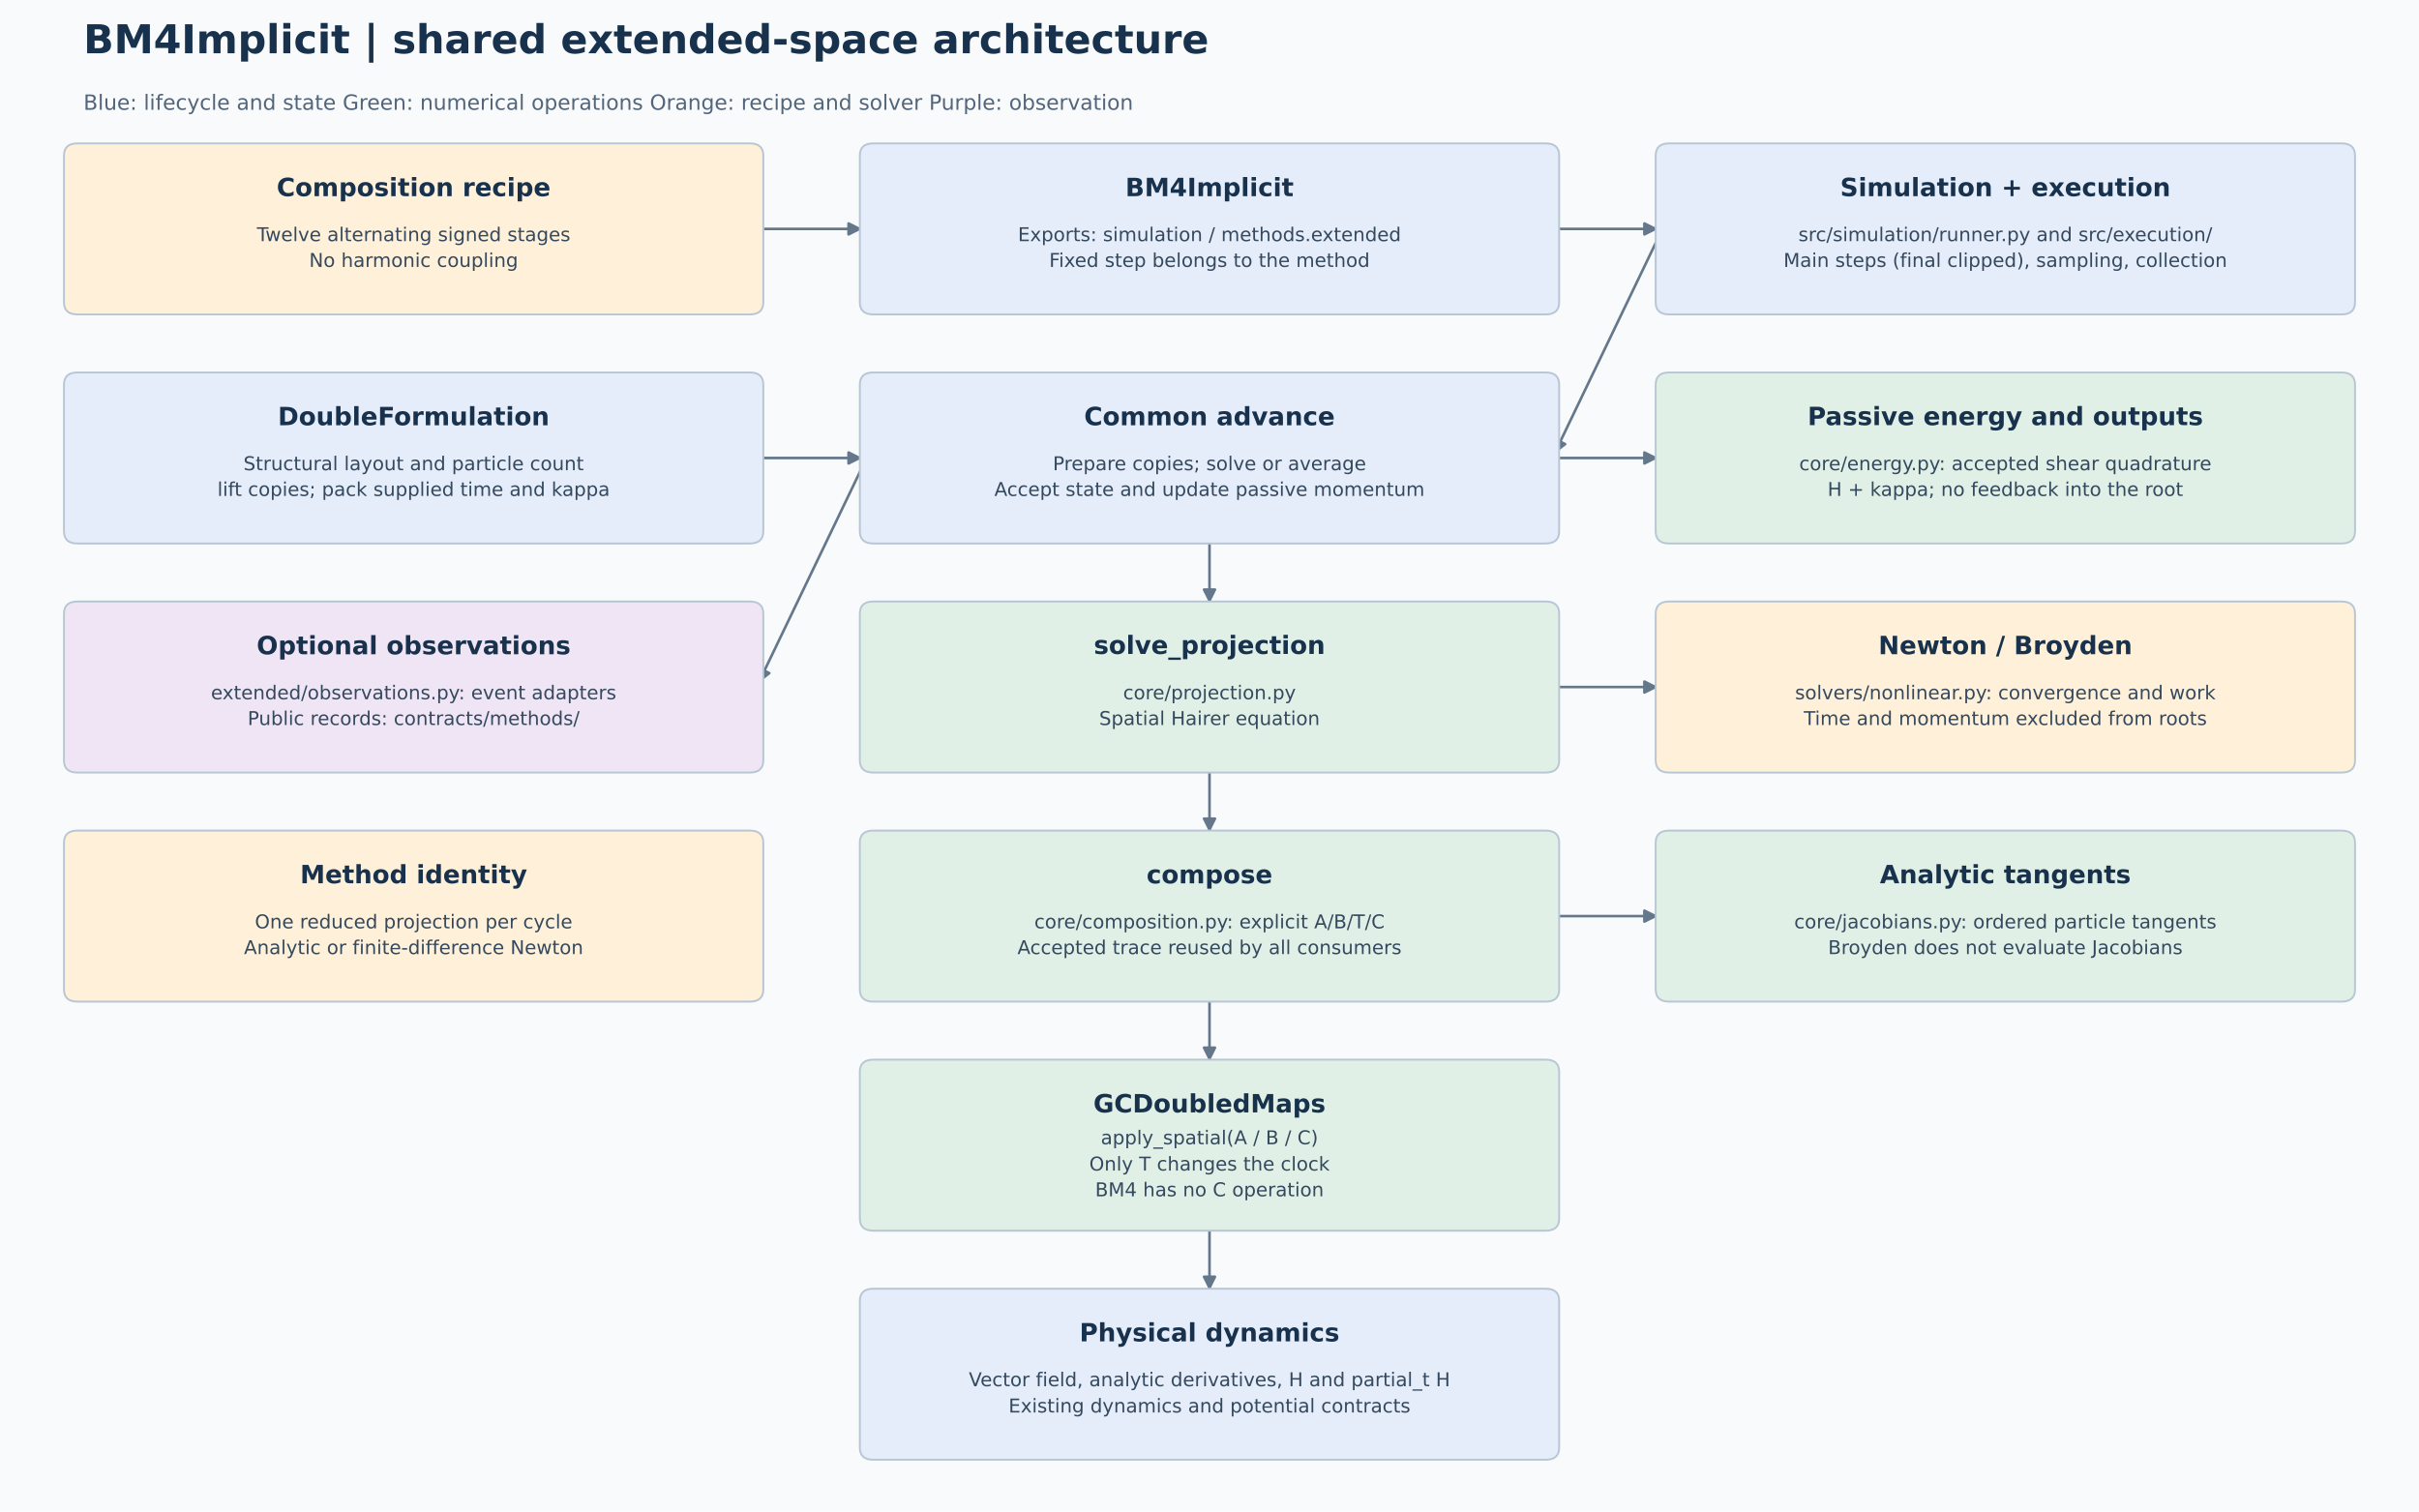
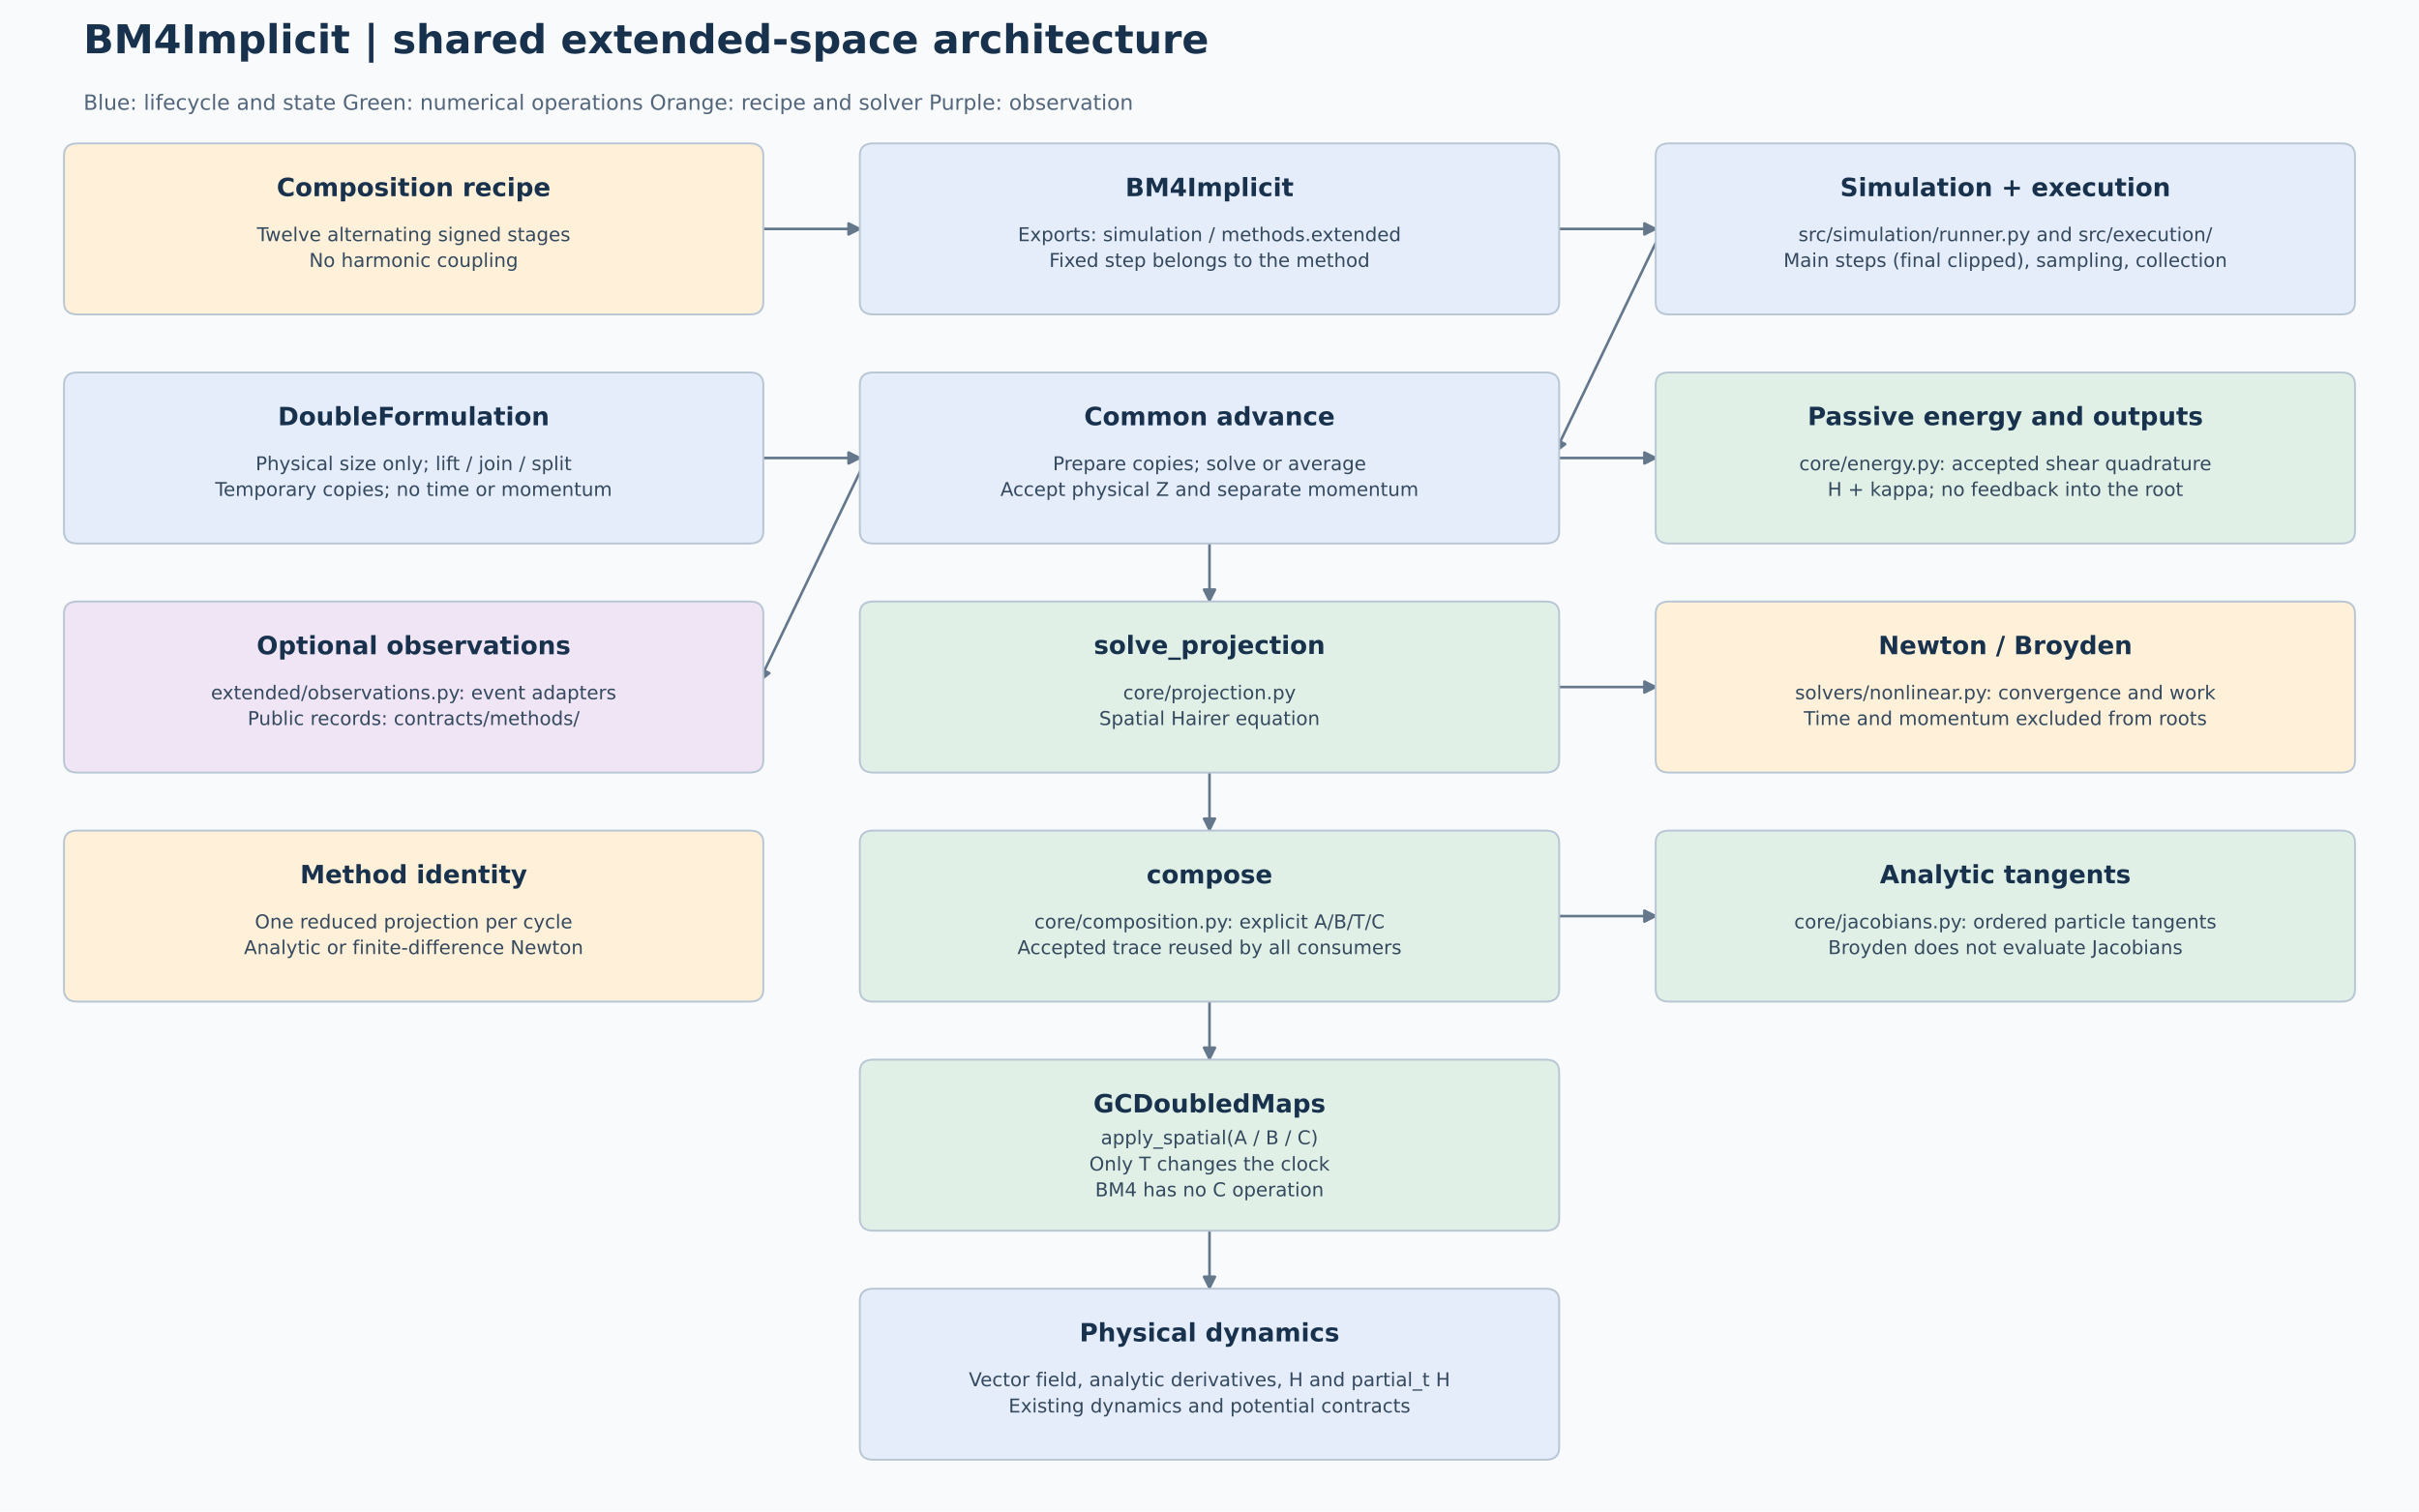
<svg xmlns="http://www.w3.org/2000/svg" width="1152pt" height="720pt" viewBox="0 0 1152 720" version="1.1">
  <defs>
    <style type="text/css">*{stroke-linejoin: round; stroke-linecap: butt}</style>
  </defs>
  <g id="figure_1">
    <g id="patch_1">
      <path d="M 0 720 L 1152 720 L 1152 0 L 0 0 z " style="fill: #f8fafc" />
    </g>
    <g id="axes_1">
      <g id="patch_2">
        <path d="M 362.288 109.039 Q 386.497 109.039 409.309 109.039 " clip-path="url(#pb098db616b)" style="fill: none; stroke: #64778b; stroke-width: 1.25; stroke-linecap: round" />
        <path d="M 404.109 106.439 L 409.309 109.039 L 404.109 111.639 z " clip-path="url(#pb098db616b)" style="fill: #64778b; stroke: #64778b; stroke-width: 1.25; stroke-linecap: round" />
      </g>
      <g id="patch_3">
        <path d="M 741.296 109.039 Q 765.505 109.039 788.317 109.039 " clip-path="url(#pb098db616b)" style="fill: none; stroke: #64778b; stroke-width: 1.25; stroke-linecap: round" />
        <path d="M 783.117 106.439 L 788.317 109.039 L 783.117 111.639 z " clip-path="url(#pb098db616b)" style="fill: #64778b; stroke: #64778b; stroke-width: 1.25; stroke-linecap: round" />
      </g>
      <g id="patch_4">
        <path d="M 790.847 110.841 Q 765.505 163.594 740.768 215.088 " clip-path="url(#pb098db616b)" style="fill: none; stroke: #64778b; stroke-width: 1.25; stroke-linecap: round" />
        <path d="M 745.363 211.527 L 740.768 215.088 L 740.676 209.275 z " clip-path="url(#pb098db616b)" style="fill: #64778b; stroke: #64778b; stroke-width: 1.25; stroke-linecap: round" />
      </g>
      <g id="patch_5">
        <path d="M 362.288 218.153 Q 386.497 218.153 409.309 218.153 " clip-path="url(#pb098db616b)" style="fill: none; stroke: #64778b; stroke-width: 1.25; stroke-linecap: round" />
        <path d="M 404.109 215.553 L 409.309 218.153 L 404.109 220.753 z " clip-path="url(#pb098db616b)" style="fill: #64778b; stroke: #64778b; stroke-width: 1.25; stroke-linecap: round" />
      </g>
      <g id="patch_6">
        <path d="M 576 257.976 Q 576 272.707 576 286.041 " clip-path="url(#pb098db616b)" style="fill: none; stroke: #64778b; stroke-width: 1.25; stroke-linecap: round" />
        <path d="M 578.6 280.841 L 576 286.041 L 573.4 280.841 z " clip-path="url(#pb098db616b)" style="fill: #64778b; stroke: #64778b; stroke-width: 1.25; stroke-linecap: round" />
      </g>
      <g id="patch_7">
        <path d="M 741.296 218.153 Q 765.505 218.153 788.317 218.153 " clip-path="url(#pb098db616b)" style="fill: none; stroke: #64778b; stroke-width: 1.25; stroke-linecap: round" />
        <path d="M 783.117 215.553 L 788.317 218.153 L 783.117 220.753 z " clip-path="url(#pb098db616b)" style="fill: #64778b; stroke: #64778b; stroke-width: 1.25; stroke-linecap: round" />
      </g>
      <g id="patch_8">
        <path d="M 411.839 219.954 Q 386.497 272.708 361.76 324.202 " clip-path="url(#pb098db616b)" style="fill: none; stroke: #64778b; stroke-width: 1.25; stroke-linecap: round" />
        <path d="M 366.355 320.64 L 361.76 324.202 L 361.668 318.389 z " clip-path="url(#pb098db616b)" style="fill: #64778b; stroke: #64778b; stroke-width: 1.25; stroke-linecap: round" />
      </g>
      <g id="patch_9">
        <path d="M 576 367.089 Q 576 381.821 576 395.155 " clip-path="url(#pb098db616b)" style="fill: none; stroke: #64778b; stroke-width: 1.25; stroke-linecap: round" />
        <path d="M 578.6 389.955 L 576 395.155 L 573.4 389.955 z " clip-path="url(#pb098db616b)" style="fill: #64778b; stroke: #64778b; stroke-width: 1.25; stroke-linecap: round" />
      </g>
      <g id="patch_10">
        <path d="M 741.296 327.266 Q 765.505 327.266 788.317 327.266 " clip-path="url(#pb098db616b)" style="fill: none; stroke: #64778b; stroke-width: 1.25; stroke-linecap: round" />
        <path d="M 783.117 324.666 L 788.317 327.266 L 783.117 329.866 z " clip-path="url(#pb098db616b)" style="fill: #64778b; stroke: #64778b; stroke-width: 1.25; stroke-linecap: round" />
      </g>
      <g id="patch_11">
        <path d="M 741.296 436.379 Q 765.505 436.379 788.317 436.379 " clip-path="url(#pb098db616b)" style="fill: none; stroke: #64778b; stroke-width: 1.25; stroke-linecap: round" />
        <path d="M 783.117 433.779 L 788.317 436.379 L 783.117 438.979 z " clip-path="url(#pb098db616b)" style="fill: #64778b; stroke: #64778b; stroke-width: 1.25; stroke-linecap: round" />
      </g>
      <g id="patch_12">
        <path d="M 576 476.203 Q 576 490.934 576 504.268 " clip-path="url(#pb098db616b)" style="fill: none; stroke: #64778b; stroke-width: 1.25; stroke-linecap: round" />
        <path d="M 578.6 499.068 L 576 504.268 L 573.4 499.068 z " clip-path="url(#pb098db616b)" style="fill: #64778b; stroke: #64778b; stroke-width: 1.25; stroke-linecap: round" />
      </g>
      <g id="patch_13">
        <path d="M 576 585.316 Q 576 600.048 576 613.382 " clip-path="url(#pb098db616b)" style="fill: none; stroke: #64778b; stroke-width: 1.25; stroke-linecap: round" />
        <path d="M 578.6 608.182 L 576 613.382 L 573.4 608.182 z " clip-path="url(#pb098db616b)" style="fill: #64778b; stroke: #64778b; stroke-width: 1.25; stroke-linecap: round" />
      </g>
      <g id="patch_14">
        <path d="M 36.922 149.775 L 357.062 149.775 Q 363.514 149.775 363.514 143.955 L 363.514 74.123 Q 363.514 68.304 357.062 68.304 L 36.922 68.304 Q 30.47 68.304 30.47 74.123 L 30.47 143.955 Q 30.47 149.775 36.922 149.775 z " clip-path="url(#pb098db616b)" style="fill: #fff0d9; stroke: #b8c6d4; stroke-width: 0.9; stroke-linejoin: miter" />
      </g>
      <g id="patch_15">
        <path d="M 415.93 149.775 L 736.07 149.775 Q 742.522 149.775 742.522 143.955 L 742.522 74.123 Q 742.522 68.304 736.07 68.304 L 415.93 68.304 Q 409.478 68.304 409.478 74.123 L 409.478 143.955 Q 409.478 149.775 415.93 149.775 z " clip-path="url(#pb098db616b)" style="fill: #e5ecfa; stroke: #b8c6d4; stroke-width: 0.9; stroke-linejoin: miter" />
      </g>
      <g id="patch_16">
        <path d="M 794.938 149.775 L 1115.078 149.775 Q 1121.53 149.775 1121.53 143.955 L 1121.53 74.123 Q 1121.53 68.304 1115.078 68.304 L 794.938 68.304 Q 788.486 68.304 788.486 74.123 L 788.486 143.955 Q 788.486 149.775 794.938 149.775 z " clip-path="url(#pb098db616b)" style="fill: #e5ecfa; stroke: #b8c6d4; stroke-width: 0.9; stroke-linejoin: miter" />
      </g>
      <g id="patch_17">
        <path d="M 36.922 258.888 L 357.062 258.888 Q 363.514 258.888 363.514 253.069 L 363.514 183.236 Q 363.514 177.417 357.062 177.417 L 36.922 177.417 Q 30.47 177.417 30.47 183.236 L 30.47 253.069 Q 30.47 258.888 36.922 258.888 z " clip-path="url(#pb098db616b)" style="fill: #e5ecfa; stroke: #b8c6d4; stroke-width: 0.9; stroke-linejoin: miter" />
      </g>
      <g id="patch_18">
        <path d="M 415.93 258.888 L 736.07 258.888 Q 742.522 258.888 742.522 253.069 L 742.522 183.236 Q 742.522 177.417 736.07 177.417 L 415.93 177.417 Q 409.478 177.417 409.478 183.236 L 409.478 253.069 Q 409.478 258.888 415.93 258.888 z " clip-path="url(#pb098db616b)" style="fill: #e5ecfa; stroke: #b8c6d4; stroke-width: 0.9; stroke-linejoin: miter" />
      </g>
      <g id="patch_19">
        <path d="M 794.938 258.888 L 1115.078 258.888 Q 1121.53 258.888 1121.53 253.069 L 1121.53 183.236 Q 1121.53 177.417 1115.078 177.417 L 794.938 177.417 Q 788.486 177.417 788.486 183.236 L 788.486 253.069 Q 788.486 258.888 794.938 258.888 z " clip-path="url(#pb098db616b)" style="fill: #e1f0e6; stroke: #b8c6d4; stroke-width: 0.9; stroke-linejoin: miter" />
      </g>
      <g id="patch_20">
        <path d="M 36.922 368.002 L 357.062 368.002 Q 363.514 368.002 363.514 362.182 L 363.514 292.35 Q 363.514 286.53 357.062 286.53 L 36.922 286.53 Q 30.47 286.53 30.47 292.35 L 30.47 362.182 Q 30.47 368.002 36.922 368.002 z " clip-path="url(#pb098db616b)" style="fill: #f0e5f5; stroke: #b8c6d4; stroke-width: 0.9; stroke-linejoin: miter" />
      </g>
      <g id="patch_21">
        <path d="M 415.93 368.002 L 736.07 368.002 Q 742.522 368.002 742.522 362.182 L 742.522 292.35 Q 742.522 286.53 736.07 286.53 L 415.93 286.53 Q 409.478 286.53 409.478 292.35 L 409.478 362.182 Q 409.478 368.002 415.93 368.002 z " clip-path="url(#pb098db616b)" style="fill: #e1f0e6; stroke: #b8c6d4; stroke-width: 0.9; stroke-linejoin: miter" />
      </g>
      <g id="patch_22">
        <path d="M 794.938 368.002 L 1115.078 368.002 Q 1121.53 368.002 1121.53 362.182 L 1121.53 292.35 Q 1121.53 286.53 1115.078 286.53 L 794.938 286.53 Q 788.486 286.53 788.486 292.35 L 788.486 362.182 Q 788.486 368.002 794.938 368.002 z " clip-path="url(#pb098db616b)" style="fill: #fff0d9; stroke: #b8c6d4; stroke-width: 0.9; stroke-linejoin: miter" />
      </g>
      <g id="patch_23">
        <path d="M 36.922 477.115 L 357.062 477.115 Q 363.514 477.115 363.514 471.296 L 363.514 401.463 Q 363.514 395.644 357.062 395.644 L 36.922 395.644 Q 30.47 395.644 30.47 401.463 L 30.47 471.296 Q 30.47 477.115 36.922 477.115 z " clip-path="url(#pb098db616b)" style="fill: #fff0d9; stroke: #b8c6d4; stroke-width: 0.9; stroke-linejoin: miter" />
      </g>
      <g id="patch_24">
        <path d="M 415.93 477.115 L 736.07 477.115 Q 742.522 477.115 742.522 471.296 L 742.522 401.463 Q 742.522 395.644 736.07 395.644 L 415.93 395.644 Q 409.478 395.644 409.478 401.463 L 409.478 471.296 Q 409.478 477.115 415.93 477.115 z " clip-path="url(#pb098db616b)" style="fill: #e1f0e6; stroke: #b8c6d4; stroke-width: 0.9; stroke-linejoin: miter" />
      </g>
      <g id="patch_25">
        <path d="M 794.938 477.115 L 1115.078 477.115 Q 1121.53 477.115 1121.53 471.296 L 1121.53 401.463 Q 1121.53 395.644 1115.078 395.644 L 794.938 395.644 Q 788.486 395.644 788.486 401.463 L 788.486 471.296 Q 788.486 477.115 794.938 477.115 z " clip-path="url(#pb098db616b)" style="fill: #e1f0e6; stroke: #b8c6d4; stroke-width: 0.9; stroke-linejoin: miter" />
      </g>
      <g id="patch_26">
        <path d="M 415.93 586.228 L 736.07 586.228 Q 742.522 586.228 742.522 580.409 L 742.522 510.576 Q 742.522 504.757 736.07 504.757 L 415.93 504.757 Q 409.478 504.757 409.478 510.576 L 409.478 580.409 Q 409.478 586.228 415.93 586.228 z " clip-path="url(#pb098db616b)" style="fill: #e1f0e6; stroke: #b8c6d4; stroke-width: 0.9; stroke-linejoin: miter" />
      </g>
      <g id="patch_27">
        <path d="M 415.93 695.342 L 736.07 695.342 Q 742.522 695.342 742.522 689.522 L 742.522 619.69 Q 742.522 613.871 736.07 613.871 L 415.93 613.871 Q 409.478 613.871 409.478 619.69 L 409.478 689.522 Q 409.478 695.342 415.93 695.342 z " clip-path="url(#pb098db616b)" style="fill: #e5ecfa; stroke: #b8c6d4; stroke-width: 0.9; stroke-linejoin: miter" />
      </g>
      <g id="text_1">
        <text style="font-weight: 700; font-size: 19px; font-family: 'DejaVu Sans', 'Bitstream Vera Sans', 'Computer Modern Sans Serif', 'Lucida Grande', 'Verdana', 'Geneva', 'Lucid', 'Arial', 'Helvetica', 'Avant Garde', sans-serif; text-anchor: start; fill: #18324d" x="39.744" y="25.386" transform="rotate(-0 39.744 25.38557)">BM4Implicit | shared extended-space architecture</text>
      </g>
      <g id="text_2">
        <text style="font-size: 10px; font-family: 'DejaVu Sans', 'Bitstream Vera Sans', 'Computer Modern Sans Serif', 'Lucida Grande', 'Verdana', 'Geneva', 'Lucid', 'Arial', 'Helvetica', 'Avant Garde', sans-serif; text-anchor: start; fill: #53657a" x="39.744" y="52.3" transform="rotate(-0 39.744 52.30021)">Blue: lifecycle and state    Green: numerical operations    Orange: recipe and solver    Purple: observation</text>
      </g>
      <g id="text_3">
        <text style="font-weight: 700; font-size: 12px; font-family: 'DejaVu Sans', 'Bitstream Vera Sans', 'Computer Modern Sans Serif', 'Lucida Grande', 'Verdana', 'Geneva', 'Lucid', 'Arial', 'Helvetica', 'Avant Garde', sans-serif; text-anchor: middle; fill: #18324d" x="196.992" y="93.437" transform="rotate(-0 196.992 93.43744)">Composition recipe</text>
      </g>
      <g id="text_4">
        <text style="font-size: 9.1px; font-family: 'DejaVu Sans', 'Bitstream Vera Sans', 'Computer Modern Sans Serif', 'Lucida Grande', 'Verdana', 'Geneva', 'Lucid', 'Arial', 'Helvetica', 'Avant Garde', sans-serif; fill: #34495e" transform="translate(122.3343 114.8745)">Twelve alternating signed stages</text>
        <text style="font-size: 9.1px; font-family: 'DejaVu Sans', 'Bitstream Vera Sans', 'Computer Modern Sans Serif', 'Lucida Grande', 'Verdana', 'Geneva', 'Lucid', 'Arial', 'Helvetica', 'Avant Garde', sans-serif; fill: #34495e" transform="translate(147.2257 127.1389)">No harmonic coupling</text>
      </g>
      <g id="text_5">
        <text style="font-weight: 700; font-size: 12px; font-family: 'DejaVu Sans', 'Bitstream Vera Sans', 'Computer Modern Sans Serif', 'Lucida Grande', 'Verdana', 'Geneva', 'Lucid', 'Arial', 'Helvetica', 'Avant Garde', sans-serif; text-anchor: middle; fill: #18324d" x="576" y="93.437" transform="rotate(-0 576 93.43744)">BM4Implicit</text>
      </g>
      <g id="text_6">
        <text style="font-size: 9.1px; font-family: 'DejaVu Sans', 'Bitstream Vera Sans', 'Computer Modern Sans Serif', 'Lucida Grande', 'Verdana', 'Geneva', 'Lucid', 'Arial', 'Helvetica', 'Avant Garde', sans-serif; fill: #34495e" transform="translate(484.7689 114.8745)">Exports: simulation / methods.extended</text>
        <text style="font-size: 9.1px; font-family: 'DejaVu Sans', 'Bitstream Vera Sans', 'Computer Modern Sans Serif', 'Lucida Grande', 'Verdana', 'Geneva', 'Lucid', 'Arial', 'Helvetica', 'Avant Garde', sans-serif; fill: #34495e" transform="translate(499.6524 127.1389)">Fixed step belongs to the method</text>
      </g>
      <g id="text_7">
        <text style="font-weight: 700; font-size: 12px; font-family: 'DejaVu Sans', 'Bitstream Vera Sans', 'Computer Modern Sans Serif', 'Lucida Grande', 'Verdana', 'Geneva', 'Lucid', 'Arial', 'Helvetica', 'Avant Garde', sans-serif; text-anchor: middle; fill: #18324d" x="955.008" y="93.437" transform="rotate(-0 955.008 93.43744)">Simulation + execution</text>
      </g>
      <g id="text_8">
        <text style="font-size: 9.1px; font-family: 'DejaVu Sans', 'Bitstream Vera Sans', 'Computer Modern Sans Serif', 'Lucida Grande', 'Verdana', 'Geneva', 'Lucid', 'Arial', 'Helvetica', 'Avant Garde', sans-serif; fill: #34495e" transform="translate(856.4514 114.8745)">src/simulation/runner.py and src/execution/</text>
        <text style="font-size: 9.1px; font-family: 'DejaVu Sans', 'Bitstream Vera Sans', 'Computer Modern Sans Serif', 'Lucida Grande', 'Verdana', 'Geneva', 'Lucid', 'Arial', 'Helvetica', 'Avant Garde', sans-serif; fill: #34495e" transform="translate(849.3542 127.1389)">Main steps (final clipped), sampling, collection</text>
      </g>
      <g id="text_9">
        <text style="font-weight: 700; font-size: 12px; font-family: 'DejaVu Sans', 'Bitstream Vera Sans', 'Computer Modern Sans Serif', 'Lucida Grande', 'Verdana', 'Geneva', 'Lucid', 'Arial', 'Helvetica', 'Avant Garde', sans-serif; text-anchor: middle; fill: #18324d" x="196.992" y="202.551" transform="rotate(-0 196.992 202.5508)">DoubleFormulation</text>
      </g>
      <g id="text_10">
-         <text style="font-size: 9.1px; font-family: 'DejaVu Sans', 'Bitstream Vera Sans', 'Computer Modern Sans Serif', 'Lucida Grande', 'Verdana', 'Geneva', 'Lucid', 'Arial', 'Helvetica', 'Avant Garde', sans-serif; fill: #34495e" transform="translate(115.9352 223.9879)">Structural layout and particle count</text>
-         <text style="font-size: 9.1px; font-family: 'DejaVu Sans', 'Bitstream Vera Sans', 'Computer Modern Sans Serif', 'Lucida Grande', 'Verdana', 'Geneva', 'Lucid', 'Arial', 'Helvetica', 'Avant Garde', sans-serif; fill: #34495e" transform="translate(103.5314 236.2523)">lift copies; pack supplied time and kappa</text>
+         <text style="font-size: 9.1px; font-family: 'DejaVu Sans', 'Bitstream Vera Sans', 'Computer Modern Sans Serif', 'Lucida Grande', 'Verdana', 'Geneva', 'Lucid', 'Arial', 'Helvetica', 'Avant Garde', sans-serif; fill: #34495e" transform="translate(121.7158 223.9879)">Physical size only; lift / join / split</text>
+         <text style="font-size: 9.1px; font-family: 'DejaVu Sans', 'Bitstream Vera Sans', 'Computer Modern Sans Serif', 'Lucida Grande', 'Verdana', 'Geneva', 'Lucid', 'Arial', 'Helvetica', 'Avant Garde', sans-serif; fill: #34495e" transform="translate(102.4565 236.2523)">Temporary copies; no time or momentum</text>
      </g>
      <g id="text_11">
        <text style="font-weight: 700; font-size: 12px; font-family: 'DejaVu Sans', 'Bitstream Vera Sans', 'Computer Modern Sans Serif', 'Lucida Grande', 'Verdana', 'Geneva', 'Lucid', 'Arial', 'Helvetica', 'Avant Garde', sans-serif; text-anchor: middle; fill: #18324d" x="576" y="202.551" transform="rotate(-0 576 202.5508)">Common advance</text>
      </g>
      <g id="text_12">
        <text style="font-size: 9.1px; font-family: 'DejaVu Sans', 'Bitstream Vera Sans', 'Computer Modern Sans Serif', 'Lucida Grande', 'Verdana', 'Geneva', 'Lucid', 'Arial', 'Helvetica', 'Avant Garde', sans-serif; fill: #34495e" transform="translate(501.4049 223.9879)">Prepare copies; solve or average</text>
-         <text style="font-size: 9.1px; font-family: 'DejaVu Sans', 'Bitstream Vera Sans', 'Computer Modern Sans Serif', 'Lucida Grande', 'Verdana', 'Geneva', 'Lucid', 'Arial', 'Helvetica', 'Avant Garde', sans-serif; fill: #34495e" transform="translate(473.5383 236.2523)">Accept state and update passive momentum</text>
+         <text style="font-size: 9.1px; font-family: 'DejaVu Sans', 'Bitstream Vera Sans', 'Computer Modern Sans Serif', 'Lucida Grande', 'Verdana', 'Geneva', 'Lucid', 'Arial', 'Helvetica', 'Avant Garde', sans-serif; fill: #34495e" transform="translate(476.4112 236.2523)">Accept physical Z and separate momentum</text>
      </g>
      <g id="text_13">
        <text style="font-weight: 700; font-size: 12px; font-family: 'DejaVu Sans', 'Bitstream Vera Sans', 'Computer Modern Sans Serif', 'Lucida Grande', 'Verdana', 'Geneva', 'Lucid', 'Arial', 'Helvetica', 'Avant Garde', sans-serif; text-anchor: middle; fill: #18324d" x="955.008" y="202.504" transform="rotate(-0 955.008 202.504)">Passive energy and outputs</text>
      </g>
      <g id="text_14">
        <text style="font-size: 9.1px; font-family: 'DejaVu Sans', 'Bitstream Vera Sans', 'Computer Modern Sans Serif', 'Lucida Grande', 'Verdana', 'Geneva', 'Lucid', 'Arial', 'Helvetica', 'Avant Garde', sans-serif; fill: #34495e" transform="translate(856.8389 223.9879)">core/energy.py: accepted shear quadrature</text>
        <text style="font-size: 9.1px; font-family: 'DejaVu Sans', 'Bitstream Vera Sans', 'Computer Modern Sans Serif', 'Lucida Grande', 'Verdana', 'Geneva', 'Lucid', 'Arial', 'Helvetica', 'Avant Garde', sans-serif; fill: #34495e" transform="translate(870.3368 236.2523)">H + kappa; no feedback into the root</text>
      </g>
      <g id="text_15">
        <text style="font-weight: 700; font-size: 12px; font-family: 'DejaVu Sans', 'Bitstream Vera Sans', 'Computer Modern Sans Serif', 'Lucida Grande', 'Verdana', 'Geneva', 'Lucid', 'Arial', 'Helvetica', 'Avant Garde', sans-serif; text-anchor: middle; fill: #18324d" x="196.992" y="311.664" transform="rotate(-0 196.992 311.6642)">Optional observations</text>
      </g>
      <g id="text_16">
        <text style="font-size: 9.1px; font-family: 'DejaVu Sans', 'Bitstream Vera Sans', 'Computer Modern Sans Serif', 'Lucida Grande', 'Verdana', 'Geneva', 'Lucid', 'Arial', 'Helvetica', 'Avant Garde', sans-serif; fill: #34495e" transform="translate(100.4623 333.1013)">extended/observations.py: event adapters</text>
        <text style="font-size: 9.1px; font-family: 'DejaVu Sans', 'Bitstream Vera Sans', 'Computer Modern Sans Serif', 'Lucida Grande', 'Verdana', 'Geneva', 'Lucid', 'Arial', 'Helvetica', 'Avant Garde', sans-serif; fill: #34495e" transform="translate(117.923 345.3657)">Public records: contracts/methods/</text>
      </g>
      <g id="text_17">
        <text style="font-weight: 700; font-size: 12px; font-family: 'DejaVu Sans', 'Bitstream Vera Sans', 'Computer Modern Sans Serif', 'Lucida Grande', 'Verdana', 'Geneva', 'Lucid', 'Arial', 'Helvetica', 'Avant Garde', sans-serif; text-anchor: middle; fill: #18324d" x="576" y="311.497" transform="rotate(-0 576 311.4974)">solve_projection</text>
      </g>
      <g id="text_18">
        <text style="font-size: 9.1px; font-family: 'DejaVu Sans', 'Bitstream Vera Sans', 'Computer Modern Sans Serif', 'Lucida Grande', 'Verdana', 'Geneva', 'Lucid', 'Arial', 'Helvetica', 'Avant Garde', sans-serif; fill: #34495e" transform="translate(534.8644 333.1013)">core/projection.py</text>
        <text style="font-size: 9.1px; font-family: 'DejaVu Sans', 'Bitstream Vera Sans', 'Computer Modern Sans Serif', 'Lucida Grande', 'Verdana', 'Geneva', 'Lucid', 'Arial', 'Helvetica', 'Avant Garde', sans-serif; fill: #34495e" transform="translate(523.4546 345.3657)">Spatial Hairer equation</text>
      </g>
      <g id="text_19">
        <text style="font-weight: 700; font-size: 12px; font-family: 'DejaVu Sans', 'Bitstream Vera Sans', 'Computer Modern Sans Serif', 'Lucida Grande', 'Verdana', 'Geneva', 'Lucid', 'Arial', 'Helvetica', 'Avant Garde', sans-serif; text-anchor: middle; fill: #18324d" x="955.008" y="311.617" transform="rotate(-0 955.008 311.6174)">Newton / Broyden</text>
      </g>
      <g id="text_20">
        <text style="font-size: 9.1px; font-family: 'DejaVu Sans', 'Bitstream Vera Sans', 'Computer Modern Sans Serif', 'Lucida Grande', 'Verdana', 'Geneva', 'Lucid', 'Arial', 'Helvetica', 'Avant Garde', sans-serif; fill: #34495e" transform="translate(854.8518 333.1013)">solvers/nonlinear.py: convergence and work</text>
        <text style="font-size: 9.1px; font-family: 'DejaVu Sans', 'Bitstream Vera Sans', 'Computer Modern Sans Serif', 'Lucida Grande', 'Verdana', 'Geneva', 'Lucid', 'Arial', 'Helvetica', 'Avant Garde', sans-serif; fill: #34495e" transform="translate(859.0186 345.3657)">Time and momentum excluded from roots</text>
      </g>
      <g id="text_21">
        <text style="font-weight: 700; font-size: 12px; font-family: 'DejaVu Sans', 'Bitstream Vera Sans', 'Computer Modern Sans Serif', 'Lucida Grande', 'Verdana', 'Geneva', 'Lucid', 'Arial', 'Helvetica', 'Avant Garde', sans-serif; text-anchor: middle; fill: #18324d" x="196.992" y="420.731" transform="rotate(-0 196.992 420.7308)">Method identity</text>
      </g>
      <g id="text_22">
        <text style="font-size: 9.1px; font-family: 'DejaVu Sans', 'Bitstream Vera Sans', 'Computer Modern Sans Serif', 'Lucida Grande', 'Verdana', 'Geneva', 'Lucid', 'Arial', 'Helvetica', 'Avant Garde', sans-serif; fill: #34495e" transform="translate(121.3724 442.2147)">One reduced projection per cycle</text>
        <text style="font-size: 9.1px; font-family: 'DejaVu Sans', 'Bitstream Vera Sans', 'Computer Modern Sans Serif', 'Lucida Grande', 'Verdana', 'Geneva', 'Lucid', 'Arial', 'Helvetica', 'Avant Garde', sans-serif; fill: #34495e" transform="translate(116.1854 454.4791)">Analytic or finite-difference Newton</text>
      </g>
      <g id="text_23">
        <text style="font-weight: 700; font-size: 12px; font-family: 'DejaVu Sans', 'Bitstream Vera Sans', 'Computer Modern Sans Serif', 'Lucida Grande', 'Verdana', 'Geneva', 'Lucid', 'Arial', 'Helvetica', 'Avant Garde', sans-serif; text-anchor: middle; fill: #18324d" x="576" y="420.778" transform="rotate(-0 576 420.7776)">compose</text>
      </g>
      <g id="text_24">
        <text style="font-size: 9.1px; font-family: 'DejaVu Sans', 'Bitstream Vera Sans', 'Computer Modern Sans Serif', 'Lucida Grande', 'Verdana', 'Geneva', 'Lucid', 'Arial', 'Helvetica', 'Avant Garde', sans-serif; fill: #34495e" transform="translate(492.5829 442.2147)">core/composition.py: explicit A/B/T/C</text>
        <text style="font-size: 9.1px; font-family: 'DejaVu Sans', 'Bitstream Vera Sans', 'Computer Modern Sans Serif', 'Lucida Grande', 'Verdana', 'Geneva', 'Lucid', 'Arial', 'Helvetica', 'Avant Garde', sans-serif; fill: #34495e" transform="translate(484.5258 454.4791)">Accepted trace reused by all consumers</text>
      </g>
      <g id="text_25">
        <text style="font-weight: 700; font-size: 12px; font-family: 'DejaVu Sans', 'Bitstream Vera Sans', 'Computer Modern Sans Serif', 'Lucida Grande', 'Verdana', 'Geneva', 'Lucid', 'Arial', 'Helvetica', 'Avant Garde', sans-serif; text-anchor: middle; fill: #18324d" x="955.008" y="420.731" transform="rotate(-0 955.008 420.7308)">Analytic tangents</text>
      </g>
      <g id="text_26">
        <text style="font-size: 9.1px; font-family: 'DejaVu Sans', 'Bitstream Vera Sans', 'Computer Modern Sans Serif', 'Lucida Grande', 'Verdana', 'Geneva', 'Lucid', 'Arial', 'Helvetica', 'Avant Garde', sans-serif; fill: #34495e" transform="translate(854.4587 442.2147)">core/jacobians.py: ordered particle tangents</text>
        <text style="font-size: 9.1px; font-family: 'DejaVu Sans', 'Bitstream Vera Sans', 'Computer Modern Sans Serif', 'Lucida Grande', 'Verdana', 'Geneva', 'Lucid', 'Arial', 'Helvetica', 'Avant Garde', sans-serif; fill: #34495e" transform="translate(870.5799 454.4791)">Broyden does not evaluate Jacobians</text>
      </g>
      <g id="text_27">
        <text style="font-weight: 700; font-size: 12px; font-family: 'DejaVu Sans', 'Bitstream Vera Sans', 'Computer Modern Sans Serif', 'Lucida Grande', 'Verdana', 'Geneva', 'Lucid', 'Arial', 'Helvetica', 'Avant Garde', sans-serif; text-anchor: middle; fill: #18324d" x="576" y="529.891" transform="rotate(-0 576 529.891)">GCDoubledMaps</text>
      </g>
      <g id="text_28">
        <text style="font-size: 9.1px; font-family: 'DejaVu Sans', 'Bitstream Vera Sans', 'Computer Modern Sans Serif', 'Lucida Grande', 'Verdana', 'Geneva', 'Lucid', 'Arial', 'Helvetica', 'Avant Garde', sans-serif; fill: #34495e" transform="translate(524.2437 545.0694)">apply_spatial(A / B / C)</text>
        <text style="font-size: 9.1px; font-family: 'DejaVu Sans', 'Bitstream Vera Sans', 'Computer Modern Sans Serif', 'Lucida Grande', 'Verdana', 'Geneva', 'Lucid', 'Arial', 'Helvetica', 'Avant Garde', sans-serif; fill: #34495e" transform="translate(518.7454 557.5869)">Only T changes the clock</text>
        <text style="font-size: 9.1px; font-family: 'DejaVu Sans', 'Bitstream Vera Sans', 'Computer Modern Sans Serif', 'Lucida Grande', 'Verdana', 'Geneva', 'Lucid', 'Arial', 'Helvetica', 'Avant Garde', sans-serif; fill: #34495e" transform="translate(521.5401 569.8512)">BM4 has no C operation</text>
      </g>
      <g id="text_29">
        <text style="font-weight: 700; font-size: 12px; font-family: 'DejaVu Sans', 'Bitstream Vera Sans', 'Computer Modern Sans Serif', 'Lucida Grande', 'Verdana', 'Geneva', 'Lucid', 'Arial', 'Helvetica', 'Avant Garde', sans-serif; text-anchor: middle; fill: #18324d" x="576" y="638.958" transform="rotate(-0 576 638.9576)">Physical dynamics</text>
      </g>
      <g id="text_30">
        <text style="font-size: 9.1px; font-family: 'DejaVu Sans', 'Bitstream Vera Sans', 'Computer Modern Sans Serif', 'Lucida Grande', 'Verdana', 'Geneva', 'Lucid', 'Arial', 'Helvetica', 'Avant Garde', sans-serif; fill: #34495e" transform="translate(461.3763 660.315)">Vector field, analytic derivatives, H and partial_t H</text>
        <text style="font-size: 9.1px; font-family: 'DejaVu Sans', 'Bitstream Vera Sans', 'Computer Modern Sans Serif', 'Lucida Grande', 'Verdana', 'Geneva', 'Lucid', 'Arial', 'Helvetica', 'Avant Garde', sans-serif; fill: #34495e" transform="translate(480.3043 672.8324)">Existing dynamics and potential contracts</text>
      </g>
    </g>
  </g>
  <defs>
    <clipPath id="pb098db616b">
      <rect x="11.52" y="7.2" width="1128.96" height="705.6" />
    </clipPath>
  </defs>
</svg>
